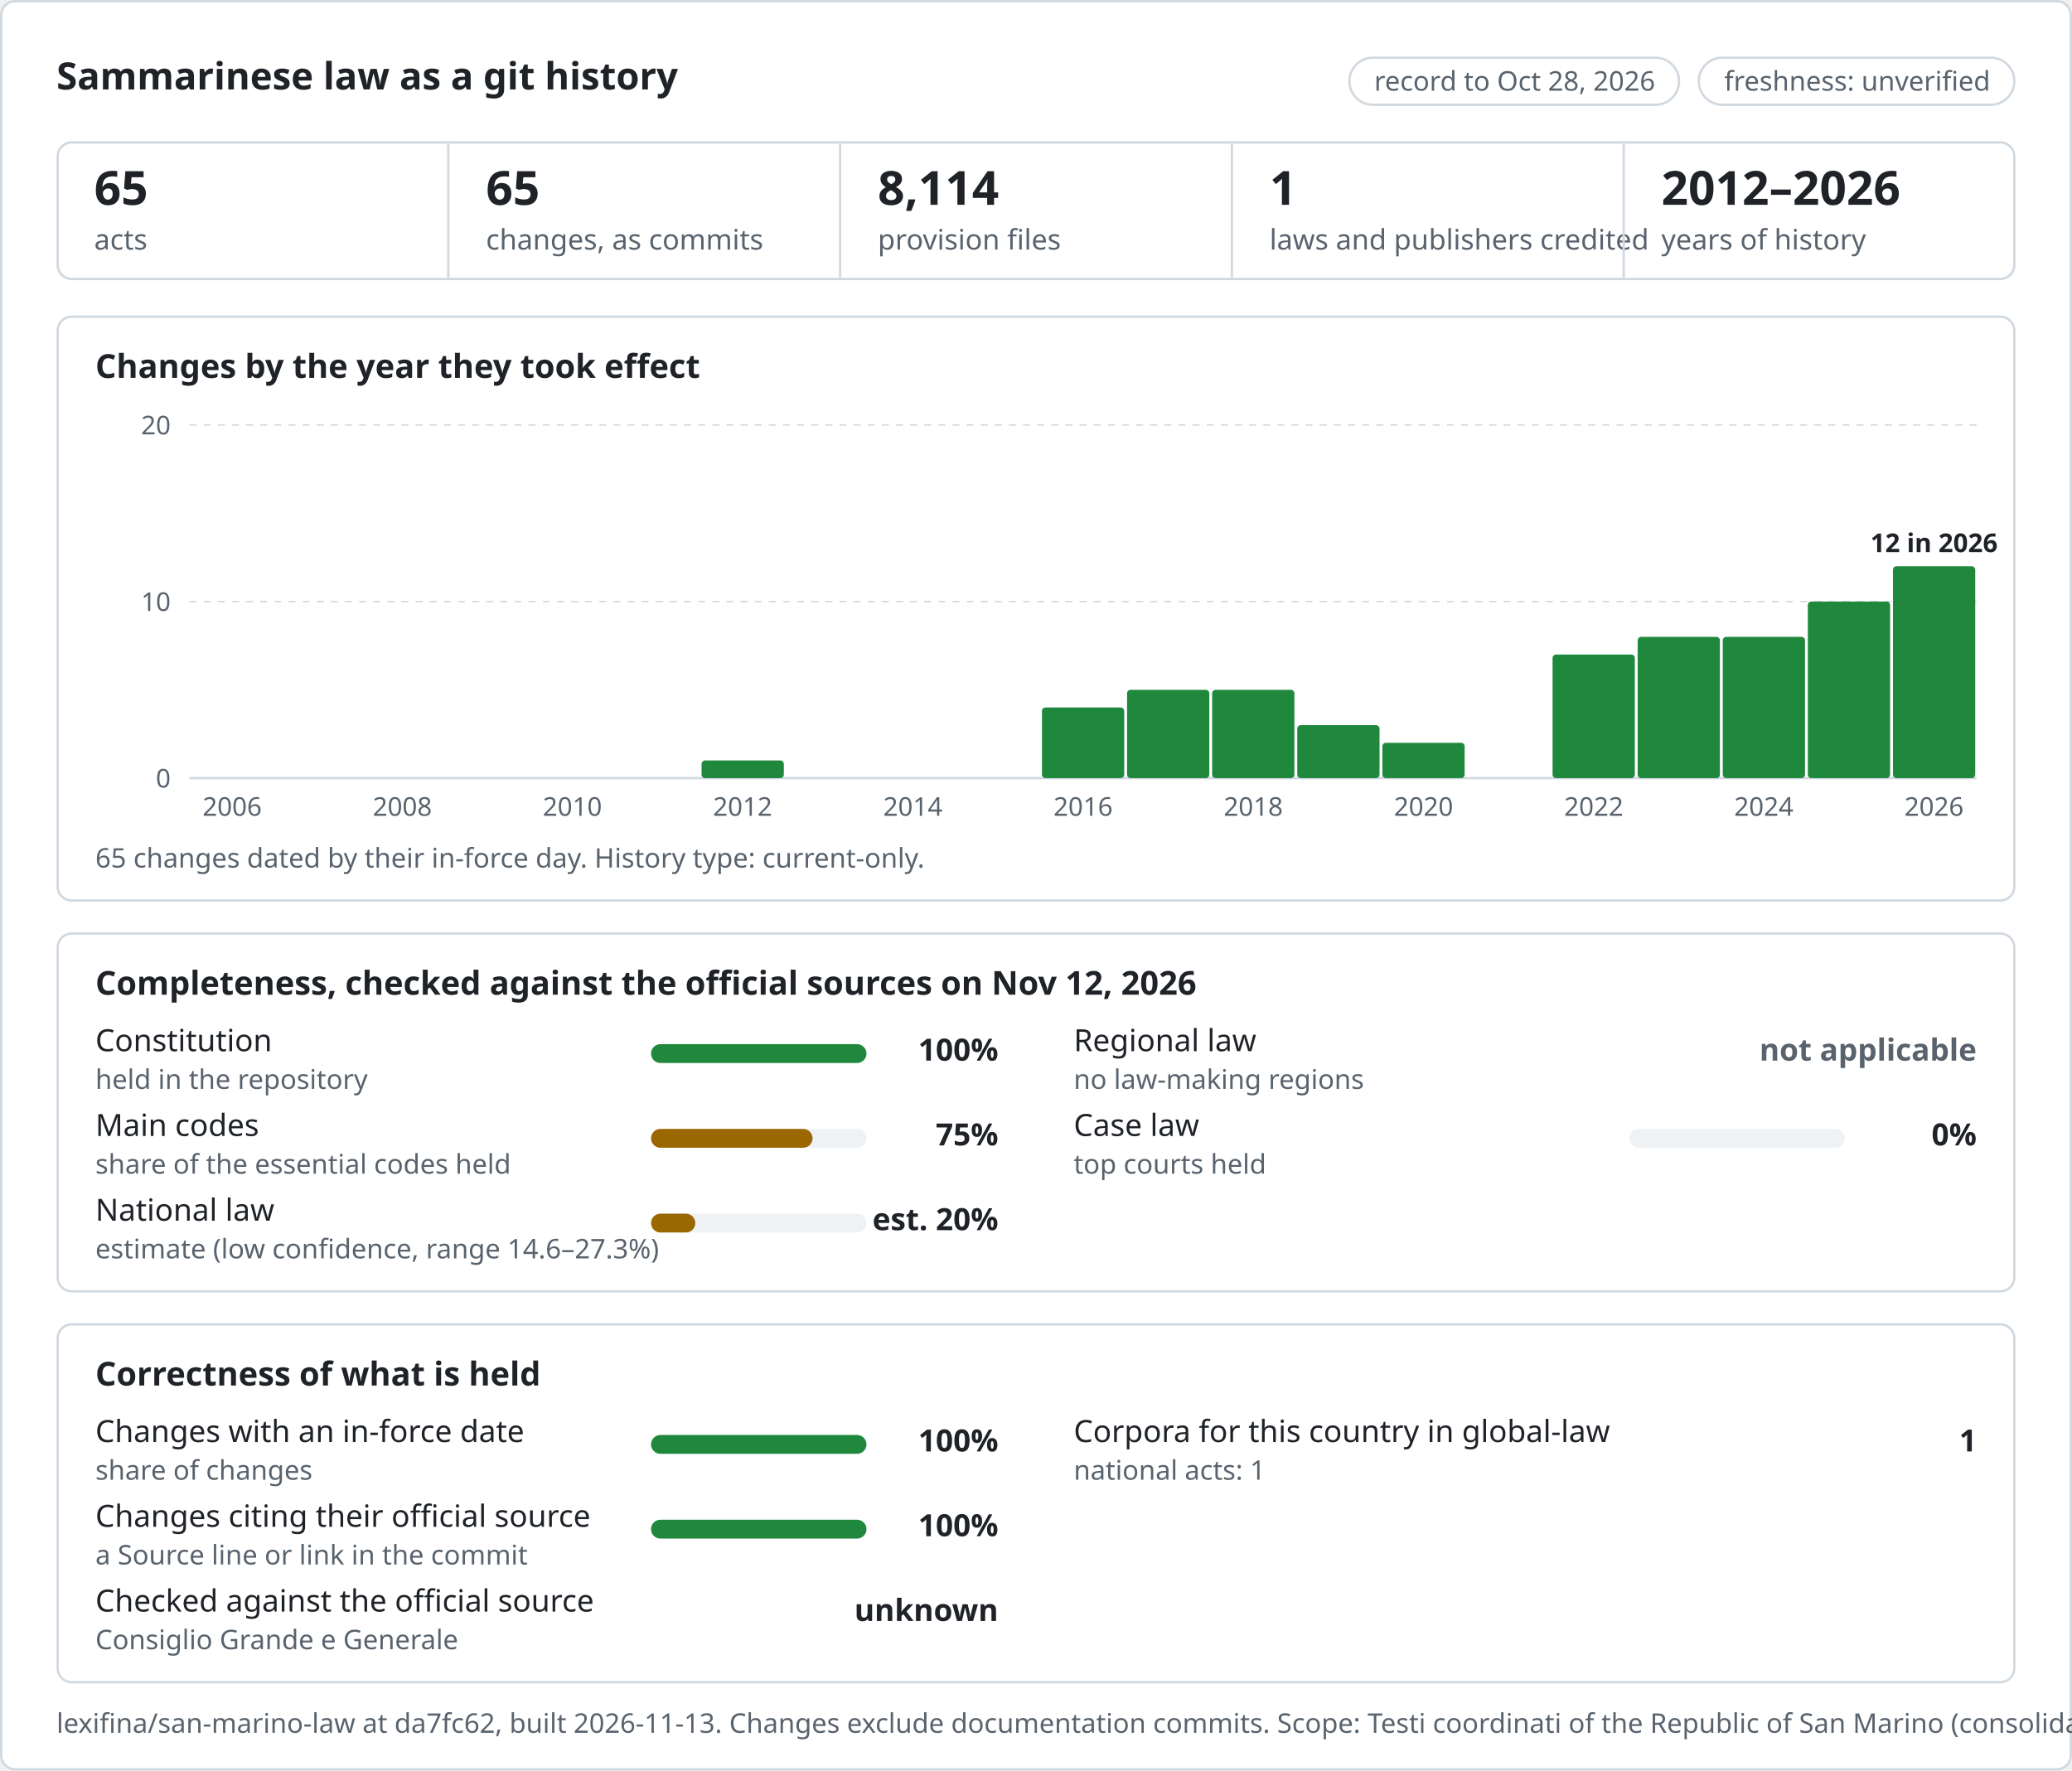
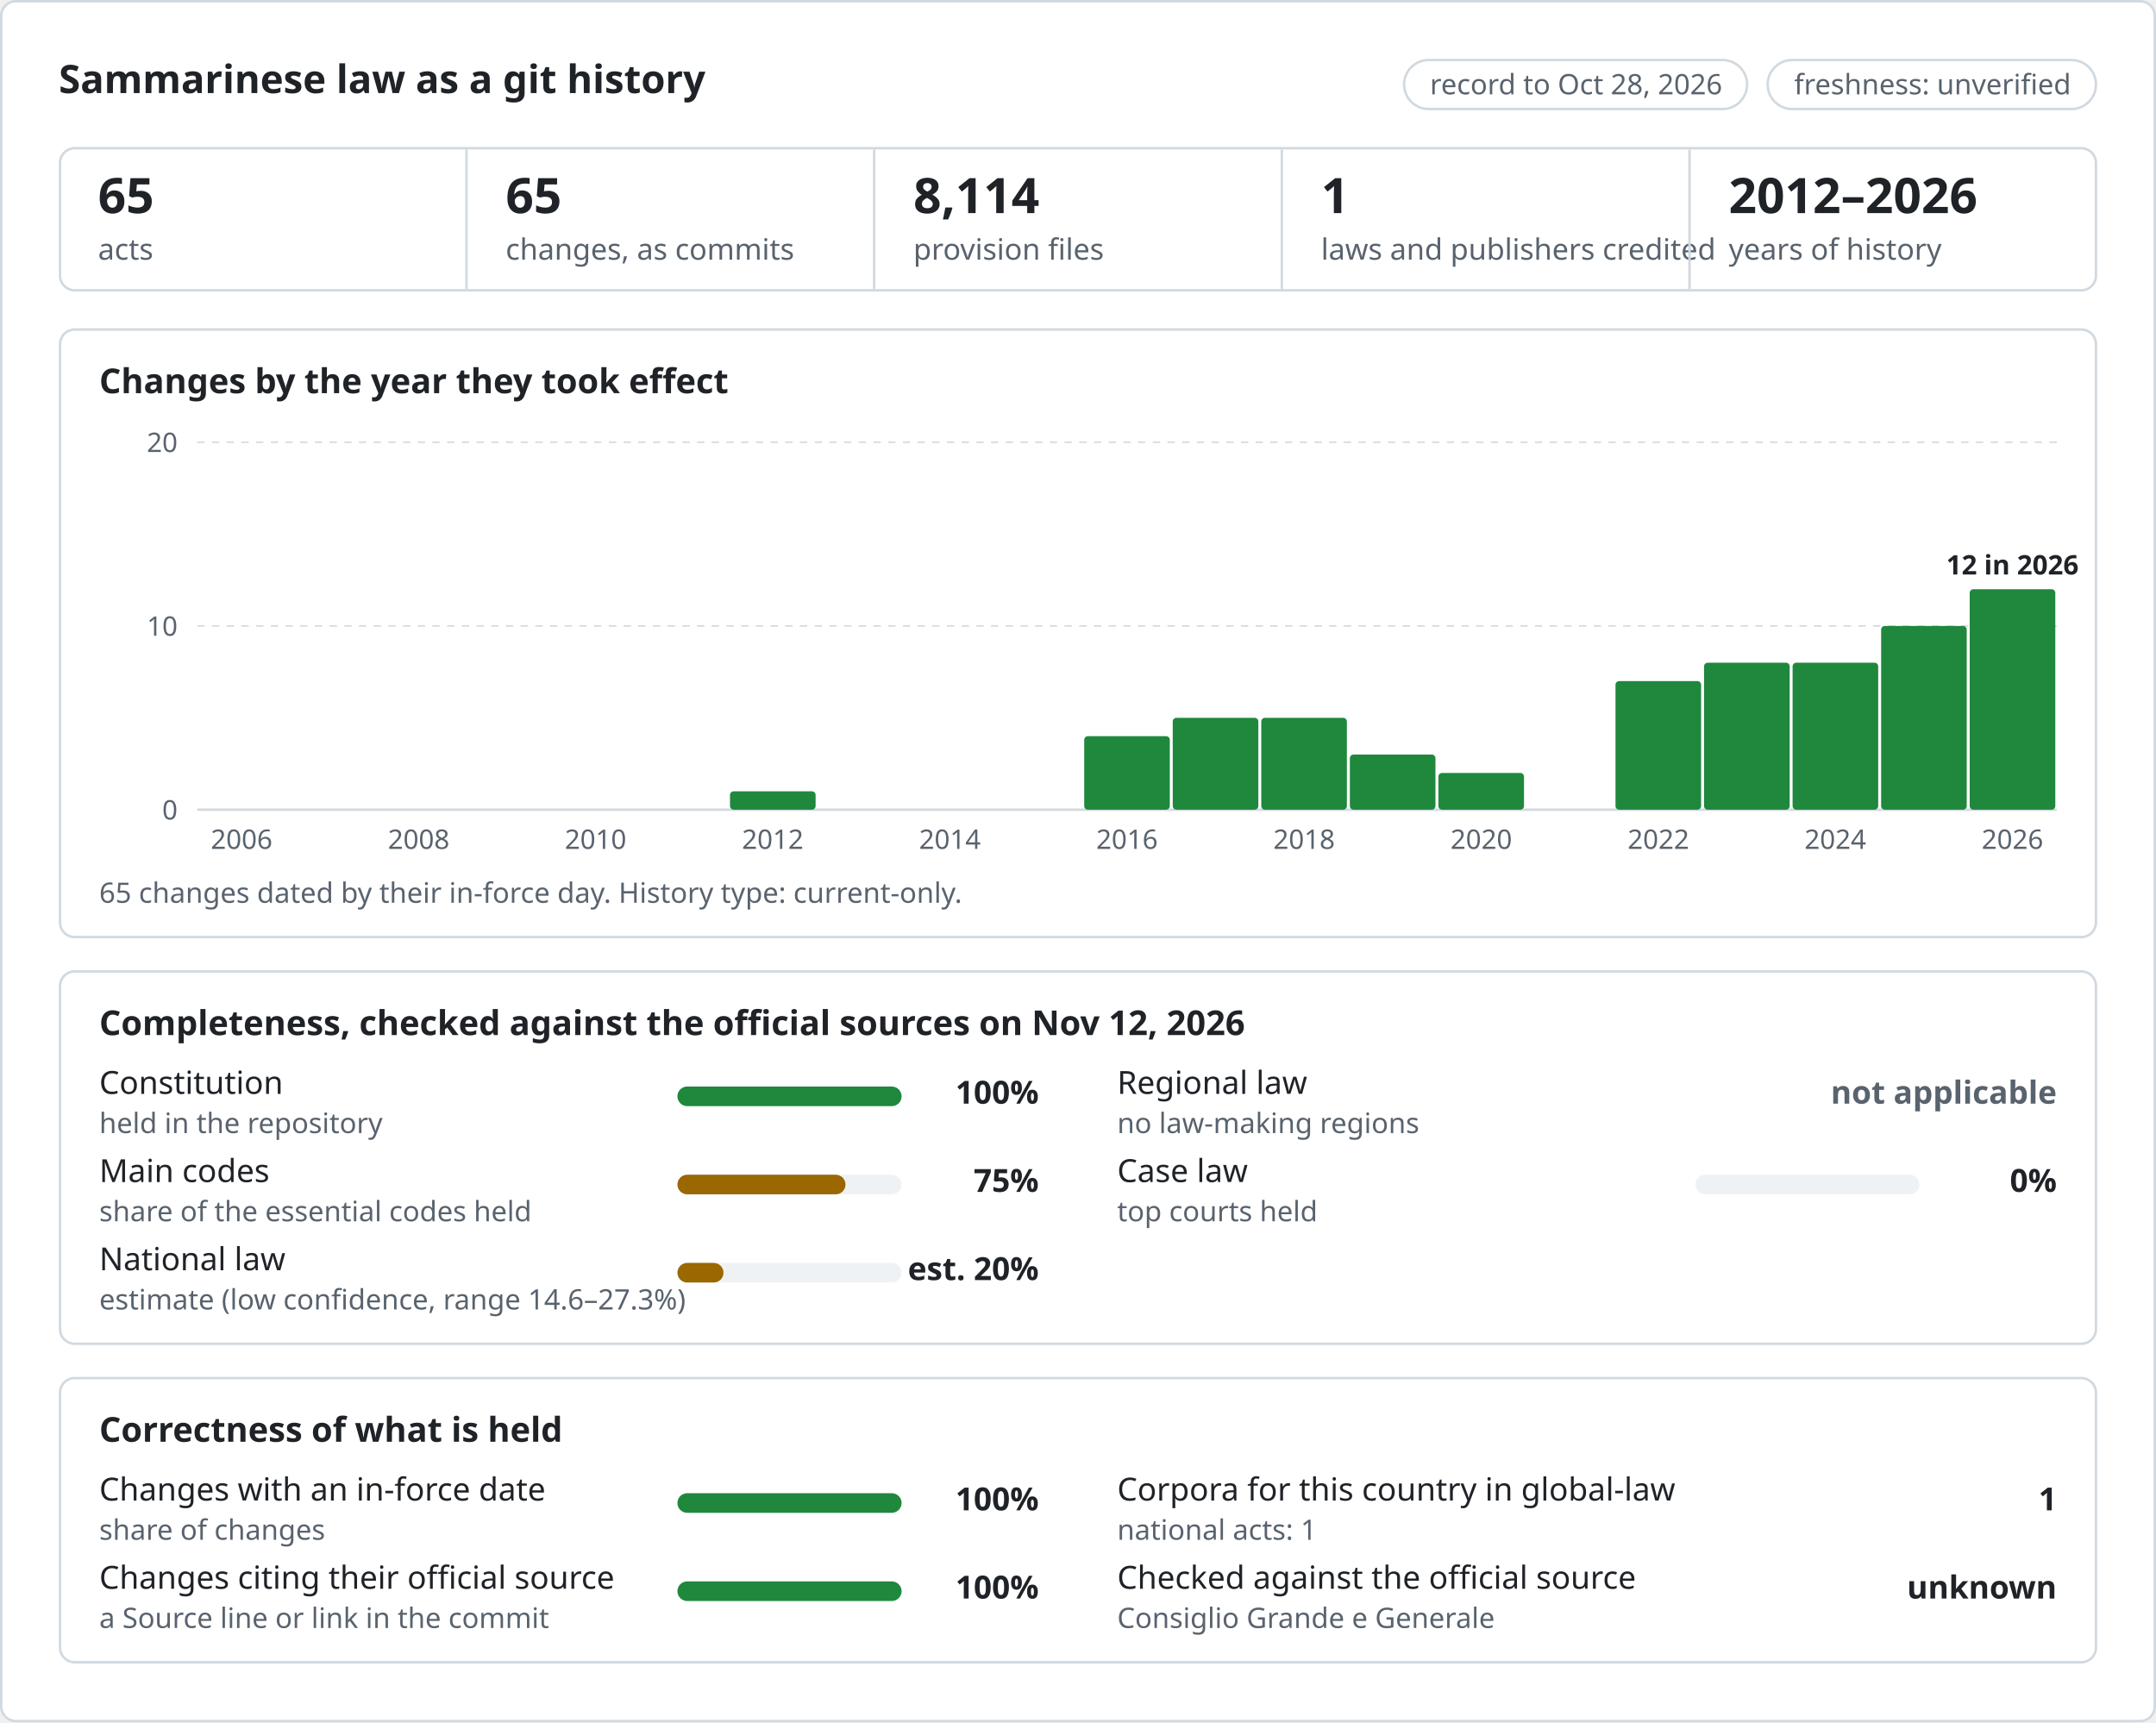
- <svg xmlns="http://www.w3.org/2000/svg" width="880" height="752" viewBox="0 0 880 752" font-family="-apple-system,BlinkMacSystemFont,Segoe UI,Noto Sans,Helvetica,Arial,sans-serif">
-   <rect x="0.5" y="0.5" width="879" height="751" rx="6" fill="#ffffff" stroke="#d1d9e0" />
+ <svg xmlns="http://www.w3.org/2000/svg" width="880" height="703" viewBox="0 0 880 703" font-family="-apple-system,BlinkMacSystemFont,Segoe UI,Noto Sans,Helvetica,Arial,sans-serif">
+   <rect x="0.5" y="0.5" width="879" height="702" rx="6" fill="#ffffff" stroke="#d1d9e0" />
  <text x="24" y="38" font-size="16" font-weight="600" fill="#1f2328">Sammarinese law as a git history</text>
  <rect x="573.1" y="24.5" width="140" height="20" rx="10" fill="none" stroke="#d1d9e0" />
  <text x="643.3" y="38.5" font-size="11.5" font-weight="500" text-anchor="middle" fill="#59636e">record to Oct 28, 2026</text>
  <rect x="721.5" y="24.5" width="134" height="20" rx="10" fill="none" stroke="#d1d9e0" />
  <text x="788.8" y="38.5" font-size="11.5" font-weight="500" text-anchor="middle" fill="#59636e">freshness: unverified</text>
  <rect x="24.5" y="60.5" width="831" height="58" rx="6" fill="#ffffff" stroke="#d1d9e0" />
  <text x="40.0" y="87" font-size="20" font-weight="600" fill="#1f2328">65</text>
  <text x="40.0" y="106" font-size="12" fill="#59636e">acts</text>
  <line x1="190.4" y1="61" x2="190.4" y2="118" stroke="#d1d9e0" />
  <text x="206.4" y="87" font-size="20" font-weight="600" fill="#1f2328">65</text>
  <text x="206.4" y="106" font-size="12" fill="#59636e">changes, as commits</text>
  <line x1="356.8" y1="61" x2="356.8" y2="118" stroke="#d1d9e0" />
  <text x="372.8" y="87" font-size="20" font-weight="600" fill="#1f2328">8,114</text>
  <text x="372.8" y="106" font-size="12" fill="#59636e">provision files</text>
  <line x1="523.2" y1="61" x2="523.2" y2="118" stroke="#d1d9e0" />
  <text x="539.2" y="87" font-size="20" font-weight="600" fill="#1f2328">1</text>
  <text x="539.2" y="106" font-size="12" fill="#59636e" textLength="142" lengthAdjust="spacingAndGlyphs">laws and publishers credited</text>
  <line x1="689.6" y1="61" x2="689.6" y2="118" stroke="#d1d9e0" />
  <text x="705.6" y="87" font-size="20" font-weight="600" fill="#1f2328">2012–2026</text>
  <text x="705.6" y="106" font-size="12" fill="#59636e">years of history</text>
  <rect x="24.5" y="134.5" width="831" height="248" rx="6" fill="#ffffff" stroke="#d1d9e0" />
  <text x="40.5" y="160.5" font-size="14" font-weight="600" fill="#1f2328">Changes by the year they took effect</text>
  <line x1="80.5" y1="330.5" x2="839.5" y2="330.5" stroke="#d1d9e0" stroke-width="1" />
  <text x="72.5" y="334.5" font-size="11" text-anchor="end" fill="#59636e">0</text>
  <line x1="80.5" y1="255.5" x2="839.5" y2="255.5" stroke="#d1d9e0" stroke-width="0.6" stroke-dasharray="3 3" />
  <text x="72.5" y="259.5" font-size="11" text-anchor="end" fill="#59636e">10</text>
  <line x1="80.5" y1="180.5" x2="839.5" y2="180.5" stroke="#d1d9e0" stroke-width="0.6" stroke-dasharray="3 3" />
  <text x="72.5" y="184.5" font-size="11" text-anchor="end" fill="#59636e">20</text>
  <text x="98.6" y="346.5" font-size="11" text-anchor="middle" fill="#59636e">2006</text>
  <text x="170.9" y="346.5" font-size="11" text-anchor="middle" fill="#59636e">2008</text>
  <text x="243.1" y="346.5" font-size="11" text-anchor="middle" fill="#59636e">2010</text>
  <rect x="297.96" y="323.0" width="34.94" height="7.5" rx="1.5" fill="#1f883d" />
  <text x="315.4" y="346.5" font-size="11" text-anchor="middle" fill="#59636e">2012</text>
  <text x="387.7" y="346.5" font-size="11" text-anchor="middle" fill="#59636e">2014</text>
  <rect x="442.53" y="300.5" width="34.94" height="30.0" rx="1.5" fill="#1f883d" />
  <text x="460.0" y="346.5" font-size="11" text-anchor="middle" fill="#59636e">2016</text>
  <rect x="478.67" y="293.0" width="34.94" height="37.5" rx="1.5" fill="#1f883d" />
  <rect x="514.81" y="293.0" width="34.94" height="37.5" rx="1.5" fill="#1f883d" />
  <text x="532.3" y="346.5" font-size="11" text-anchor="middle" fill="#59636e">2018</text>
  <rect x="550.96" y="308.0" width="34.94" height="22.5" rx="1.5" fill="#1f883d" />
  <rect x="587.10" y="315.5" width="34.94" height="15.0" rx="1.5" fill="#1f883d" />
  <text x="604.6" y="346.5" font-size="11" text-anchor="middle" fill="#59636e">2020</text>
  <rect x="659.39" y="278.0" width="34.94" height="52.5" rx="1.5" fill="#1f883d" />
  <text x="676.9" y="346.5" font-size="11" text-anchor="middle" fill="#59636e">2022</text>
  <rect x="695.53" y="270.5" width="34.94" height="60.0" rx="1.5" fill="#1f883d" />
  <rect x="731.67" y="270.5" width="34.94" height="60.0" rx="1.5" fill="#1f883d" />
  <text x="749.1" y="346.5" font-size="11" text-anchor="middle" fill="#59636e">2024</text>
  <rect x="767.81" y="255.5" width="34.94" height="75.0" rx="1.5" fill="#1f883d" />
  <rect x="803.96" y="240.5" width="34.94" height="90.0" rx="1.5" fill="#1f883d" />
  <text x="821.4" y="346.5" font-size="11" text-anchor="middle" fill="#59636e">2026</text>
  <text x="821.4" y="234.5" font-size="11" font-weight="600" text-anchor="middle" fill="#1f2328">12 in 2026</text>
  <text x="40.5" y="368.5" font-size="11.5" fill="#59636e">65 changes dated by their in-force day. History type: current-only.</text>
  <rect x="24.5" y="396.5" width="831" height="152" rx="6" fill="#ffffff" stroke="#d1d9e0" />
  <text x="40.5" y="422.5" font-size="14" font-weight="600" fill="#1f2328">Completeness, checked against the official sources on Nov 12, 2026</text>
  <text x="40.5" y="446.5" font-size="13" fill="#1f2328">Constitution</text>
  <text x="40.5" y="462.5" font-size="11.5" fill="#59636e">held in the repository</text>
  <g>
    <rect x="276.5" y="443.5" width="91.5" height="8" rx="4" fill="#eff2f5" />
    <rect x="276.5" y="443.5" width="91.5" height="8" rx="4" fill="#1f883d" />
  </g>
  <text x="424.0" y="450.5" font-size="13" font-weight="600" text-anchor="end" fill="#1f2328">100%</text>
  <text x="40.5" y="482.5" font-size="13" fill="#1f2328">Main codes</text>
  <text x="40.5" y="498.5" font-size="11.5" fill="#59636e">share of the essential codes held</text>
  <g>
    <rect x="276.5" y="479.5" width="91.5" height="8" rx="4" fill="#eff2f5" />
    <rect x="276.5" y="479.5" width="68.6" height="8" rx="4" fill="#9a6700" />
  </g>
  <text x="424.0" y="486.5" font-size="13" font-weight="600" text-anchor="end" fill="#1f2328">75%</text>
  <text x="40.5" y="518.5" font-size="13" fill="#1f2328">National law</text>
  <text x="40.5" y="534.5" font-size="11.5" fill="#59636e">estimate (low confidence, range 14.6–27.3%)</text>
  <g>
    <rect x="276.5" y="515.5" width="91.5" height="8" rx="4" fill="#eff2f5" />
    <rect x="276.5" y="515.5" width="18.8" height="8" rx="4" fill="#9a6700" />
  </g>
  <text x="424.0" y="522.5" font-size="13" font-weight="600" text-anchor="end" fill="#1f2328">est. 20%</text>
  <text x="456.0" y="446.5" font-size="13" fill="#1f2328">Regional law</text>
  <text x="456.0" y="462.5" font-size="11.5" fill="#59636e">no law-making regions</text>
  <text x="839.5" y="450.5" font-size="13" font-weight="600" text-anchor="end" fill="#59636e">not applicable</text>
  <text x="456.0" y="482.5" font-size="13" fill="#1f2328">Case law</text>
  <text x="456.0" y="498.5" font-size="11.5" fill="#59636e">top courts held</text>
  <g>
    <rect x="692.0" y="479.5" width="91.5" height="8" rx="4" fill="#eff2f5" />
  </g>
  <text x="839.5" y="486.5" font-size="13" font-weight="600" text-anchor="end" fill="#1f2328">0%</text>
-   <rect x="24.5" y="562.5" width="831" height="152" rx="6" fill="#ffffff" stroke="#d1d9e0" />
+   <rect x="24.5" y="562.5" width="831" height="116" rx="6" fill="#ffffff" stroke="#d1d9e0" />
  <text x="40.5" y="588.5" font-size="14" font-weight="600" fill="#1f2328">Correctness of what is held</text>
  <text x="40.5" y="612.5" font-size="13" fill="#1f2328">Changes with an in-force date</text>
  <text x="40.5" y="628.5" font-size="11.5" fill="#59636e">share of changes</text>
  <g>
    <rect x="276.5" y="609.5" width="91.5" height="8" rx="4" fill="#eff2f5" />
    <rect x="276.5" y="609.5" width="91.5" height="8" rx="4" fill="#1f883d" />
  </g>
  <text x="424.0" y="616.5" font-size="13" font-weight="600" text-anchor="end" fill="#1f2328">100%</text>
  <text x="40.5" y="648.5" font-size="13" fill="#1f2328">Changes citing their official source</text>
  <text x="40.5" y="664.5" font-size="11.5" fill="#59636e">a Source line or link in the commit</text>
  <g>
    <rect x="276.5" y="645.5" width="91.5" height="8" rx="4" fill="#eff2f5" />
    <rect x="276.5" y="645.5" width="91.5" height="8" rx="4" fill="#1f883d" />
  </g>
  <text x="424.0" y="652.5" font-size="13" font-weight="600" text-anchor="end" fill="#1f2328">100%</text>
-   <text x="40.5" y="684.5" font-size="13" fill="#1f2328">Checked against the official source</text>
-   <text x="40.5" y="700.5" font-size="11.5" fill="#59636e">Consiglio Grande e Generale</text>
-   <text x="424.0" y="688.5" font-size="13" font-weight="600" text-anchor="end" fill="#1f2328">unknown</text>
  <text x="456.0" y="612.5" font-size="13" fill="#1f2328">Corpora for this country in global-law</text>
  <text x="456.0" y="628.5" font-size="11.5" fill="#59636e">national acts: 1</text>
  <text x="839.5" y="616.5" font-size="13" font-weight="600" text-anchor="end" fill="#1f2328">1</text>
-   <text x="24" y="736" font-size="11.5" fill="#59636e" textLength="832" lengthAdjust="spacingAndGlyphs">lexifina/san-marino-law at da7fc62, built 2026-11-13. Changes exclude documentation commits. Scope: Testi coordinati of the Republic of San Marino (consolidated texts of the…</text>
+   <text x="456.0" y="648.5" font-size="13" fill="#1f2328">Checked against the official source</text>
+   <text x="456.0" y="664.5" font-size="11.5" fill="#59636e">Consiglio Grande e Generale</text>
+   <text x="839.5" y="652.5" font-size="13" font-weight="600" text-anchor="end" fill="#1f2328">unknown</text>
</svg>
